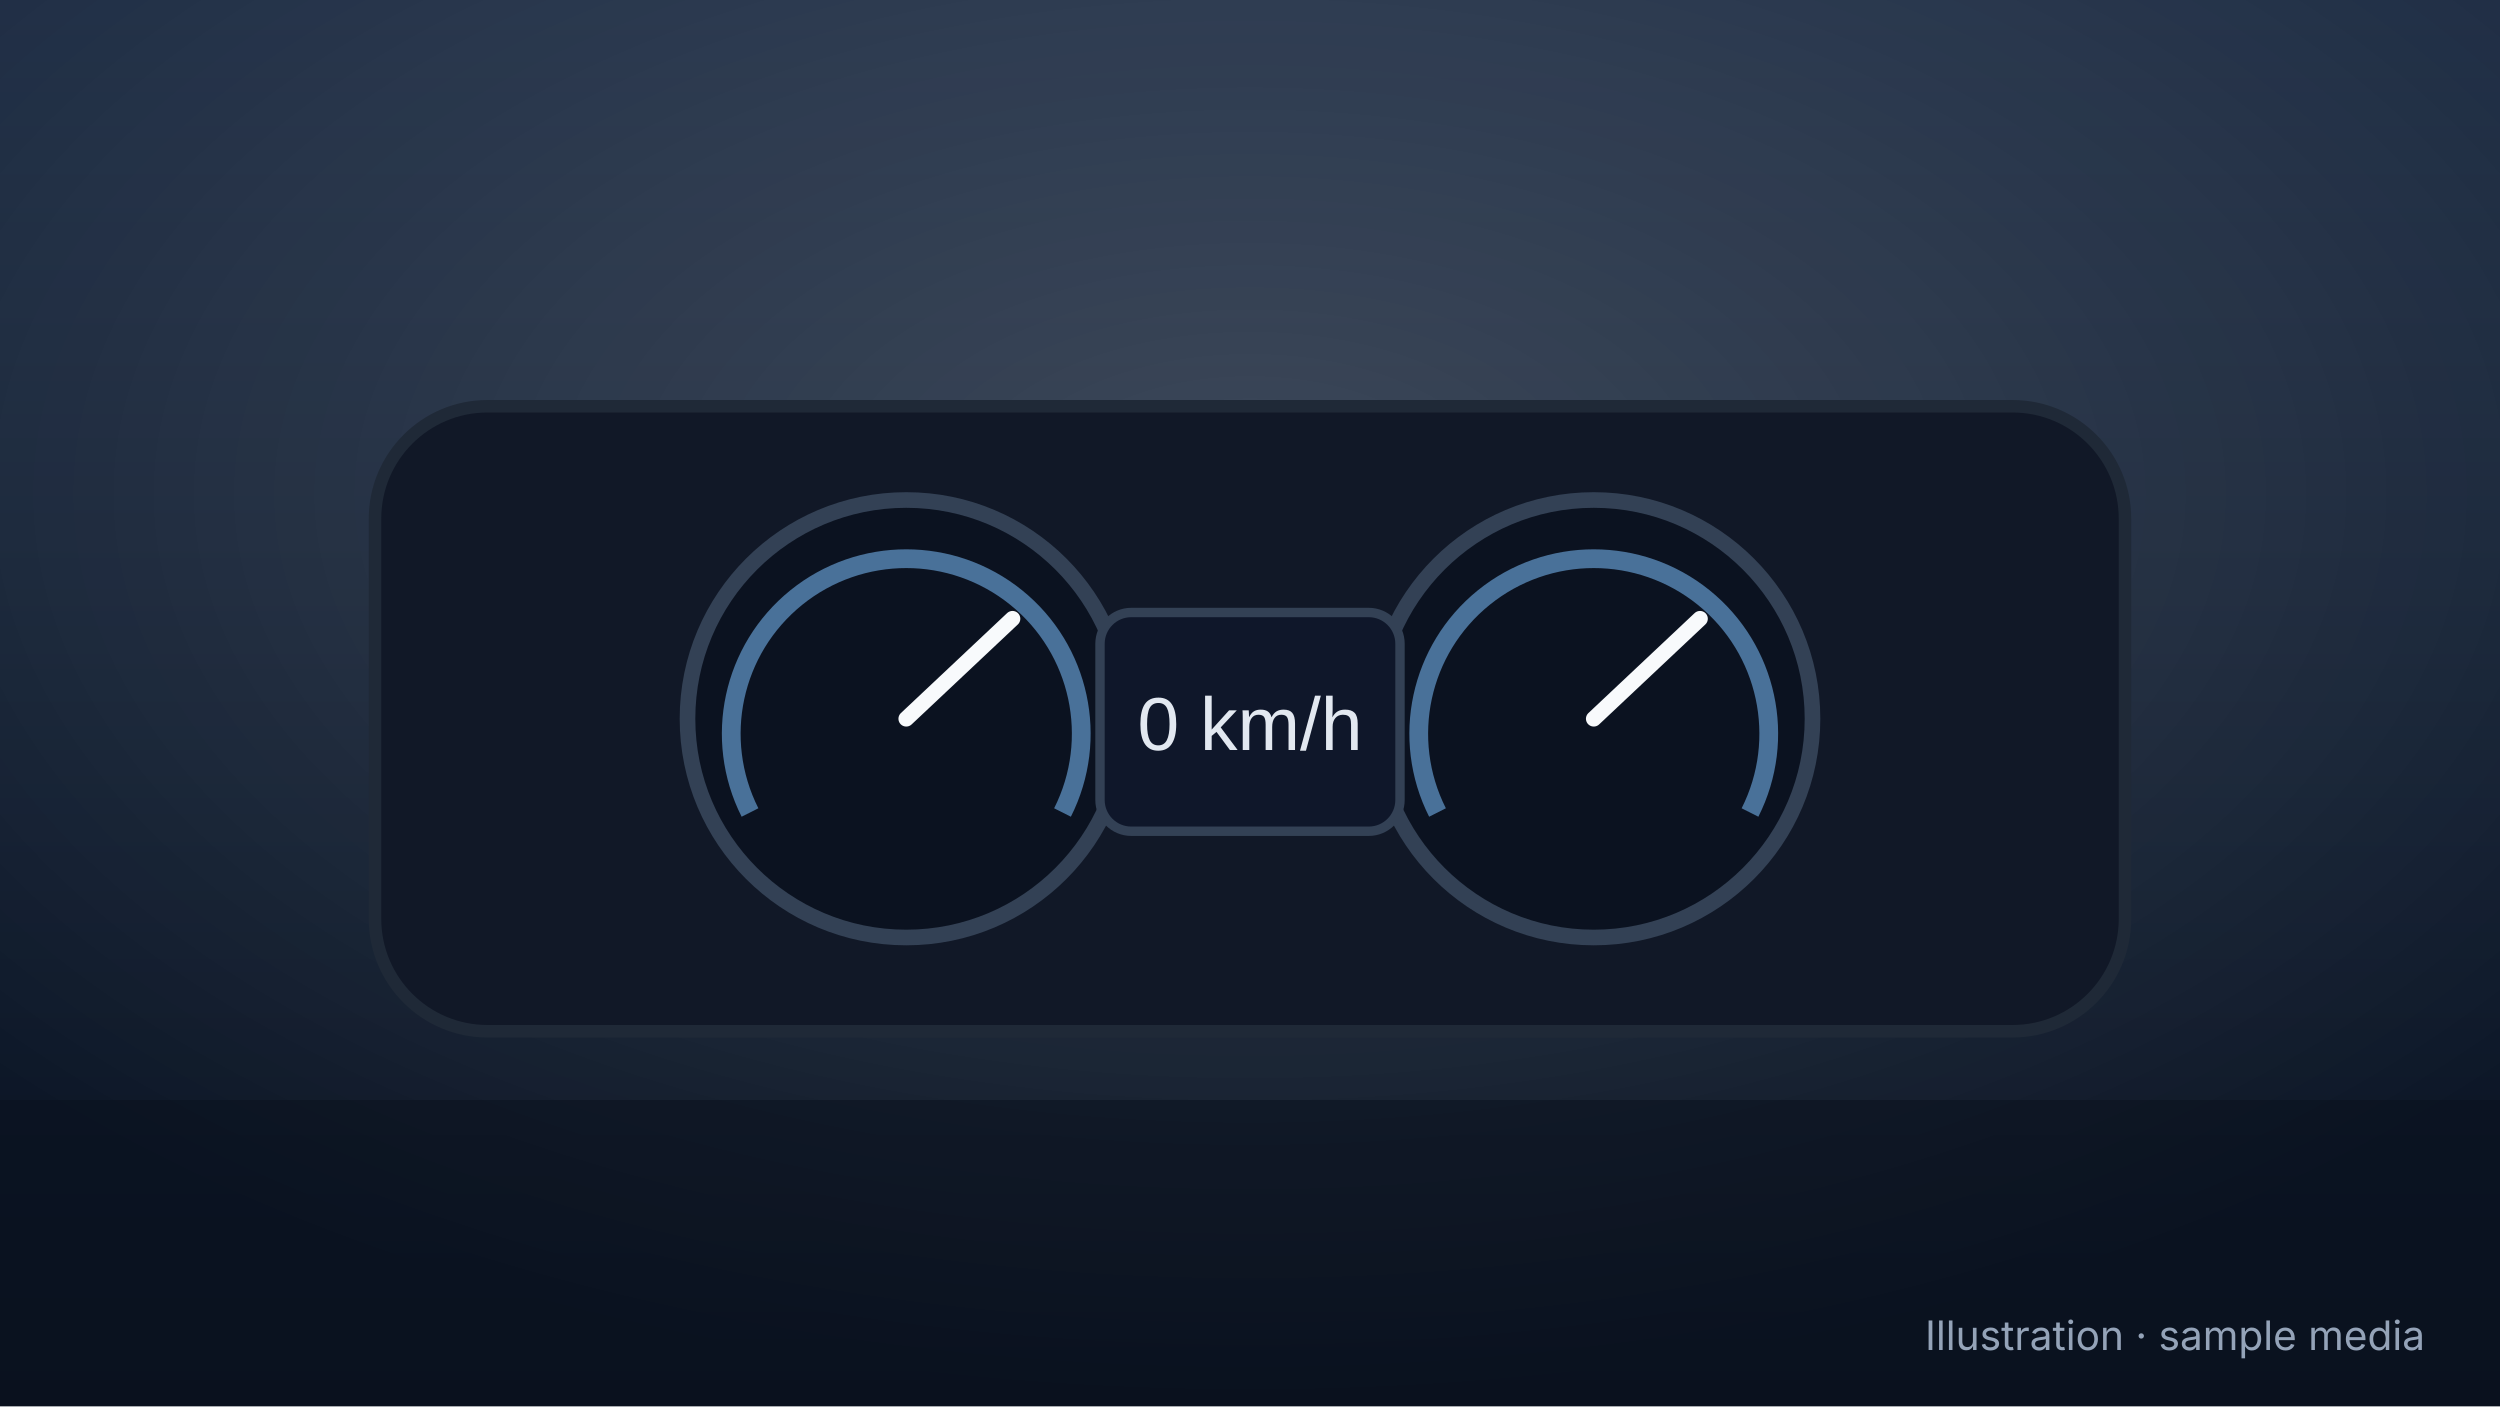
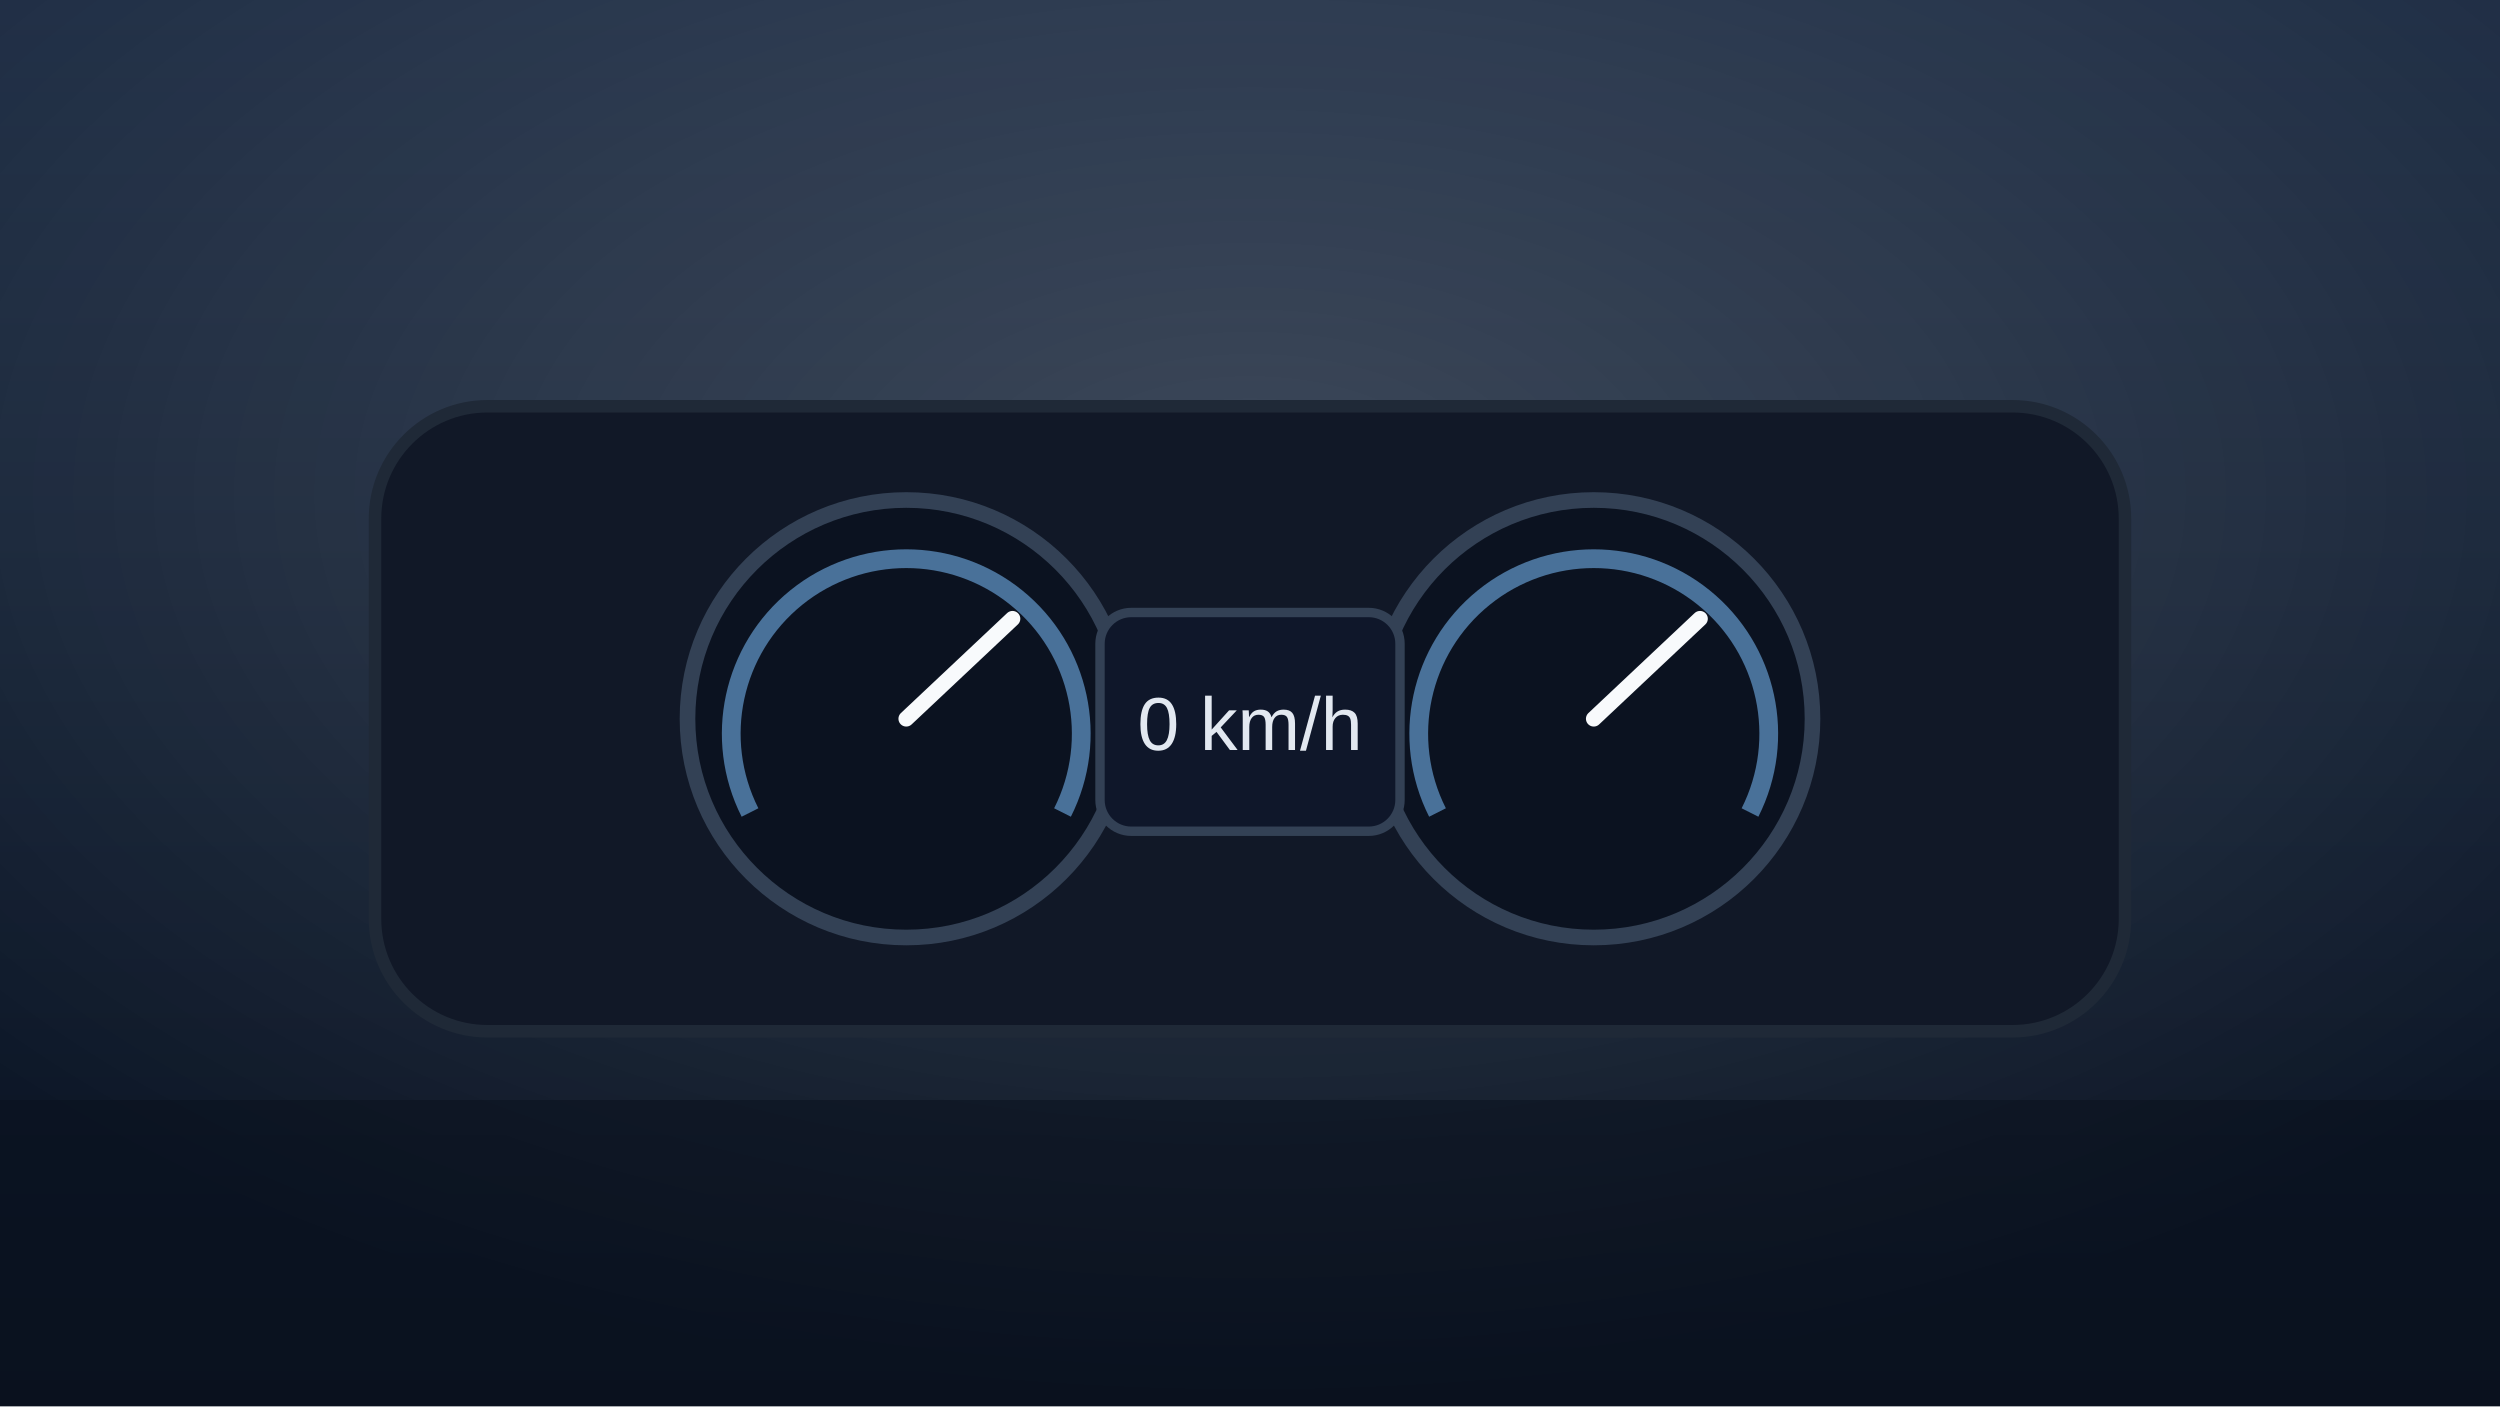
<svg xmlns="http://www.w3.org/2000/svg" viewBox="0 0 800 450" role="img" aria-label="2024 Ford Ranger 2.0 XLT Double Cab AT (dashboard, illustration)">
  <defs>
    <linearGradient id="bg" x1="0" y1="0" x2="0" y2="1">
      <stop offset="0" stop-color="#1e2d44" />
      <stop offset="0.62" stop-color="#0f1b2d" />
      <stop offset="1" stop-color="#0a1220" />
    </linearGradient>
    <radialGradient id="spot" cx="0.5" cy="0.35" r="0.65">
      <stop offset="0" stop-color="#ffffff" stop-opacity="0.16" />
      <stop offset="1" stop-color="#ffffff" stop-opacity="0" />
    </radialGradient>
    <linearGradient id="glass" x1="0" y1="0" x2="1" y2="1">
      <stop offset="0" stop-color="#9fc3e0" />
      <stop offset="1" stop-color="#2b4a6b" />
    </linearGradient>
  </defs>
  <rect width="800" height="450" fill="url(#bg)" />
  <rect width="800" height="450" fill="url(#spot)" />
  <rect y="352" width="800" height="98" fill="#09111d" opacity="0.55" />
  <rect x="120" y="130" width="560" height="200" rx="36" fill="#111827" stroke="#1f2937" stroke-width="4" />
  <circle cx="290" cy="230" r="70" fill="#0b1220" stroke="#334155" stroke-width="5" />
  <path d="M240 260 A56 56 0 1 1 340 260" fill="none" stroke="#497199" stroke-width="6" />
  <line x1="290" y1="230" x2="324" y2="198" stroke="#f8fafc" stroke-width="5" stroke-linecap="round" />
  <circle cx="510" cy="230" r="70" fill="#0b1220" stroke="#334155" stroke-width="5" />
  <path d="M460 260 A56 56 0 1 1 560 260" fill="none" stroke="#497199" stroke-width="6" />
  <line x1="510" y1="230" x2="544" y2="198" stroke="#f8fafc" stroke-width="5" stroke-linecap="round" />
  <rect x="352" y="196" width="96" height="70" rx="10" fill="#0f172a" stroke="#334155" stroke-width="3" />
  <text x="400" y="240" text-anchor="middle" font-family="Arial" font-size="24" fill="#e2e8f0">0 km/h</text>
-   <text x="776" y="432" text-anchor="end" fill="#94a3b8" font-family="Inter, Segoe UI, Arial, sans-serif" font-size="13">Illustration · sample media</text>
</svg>
